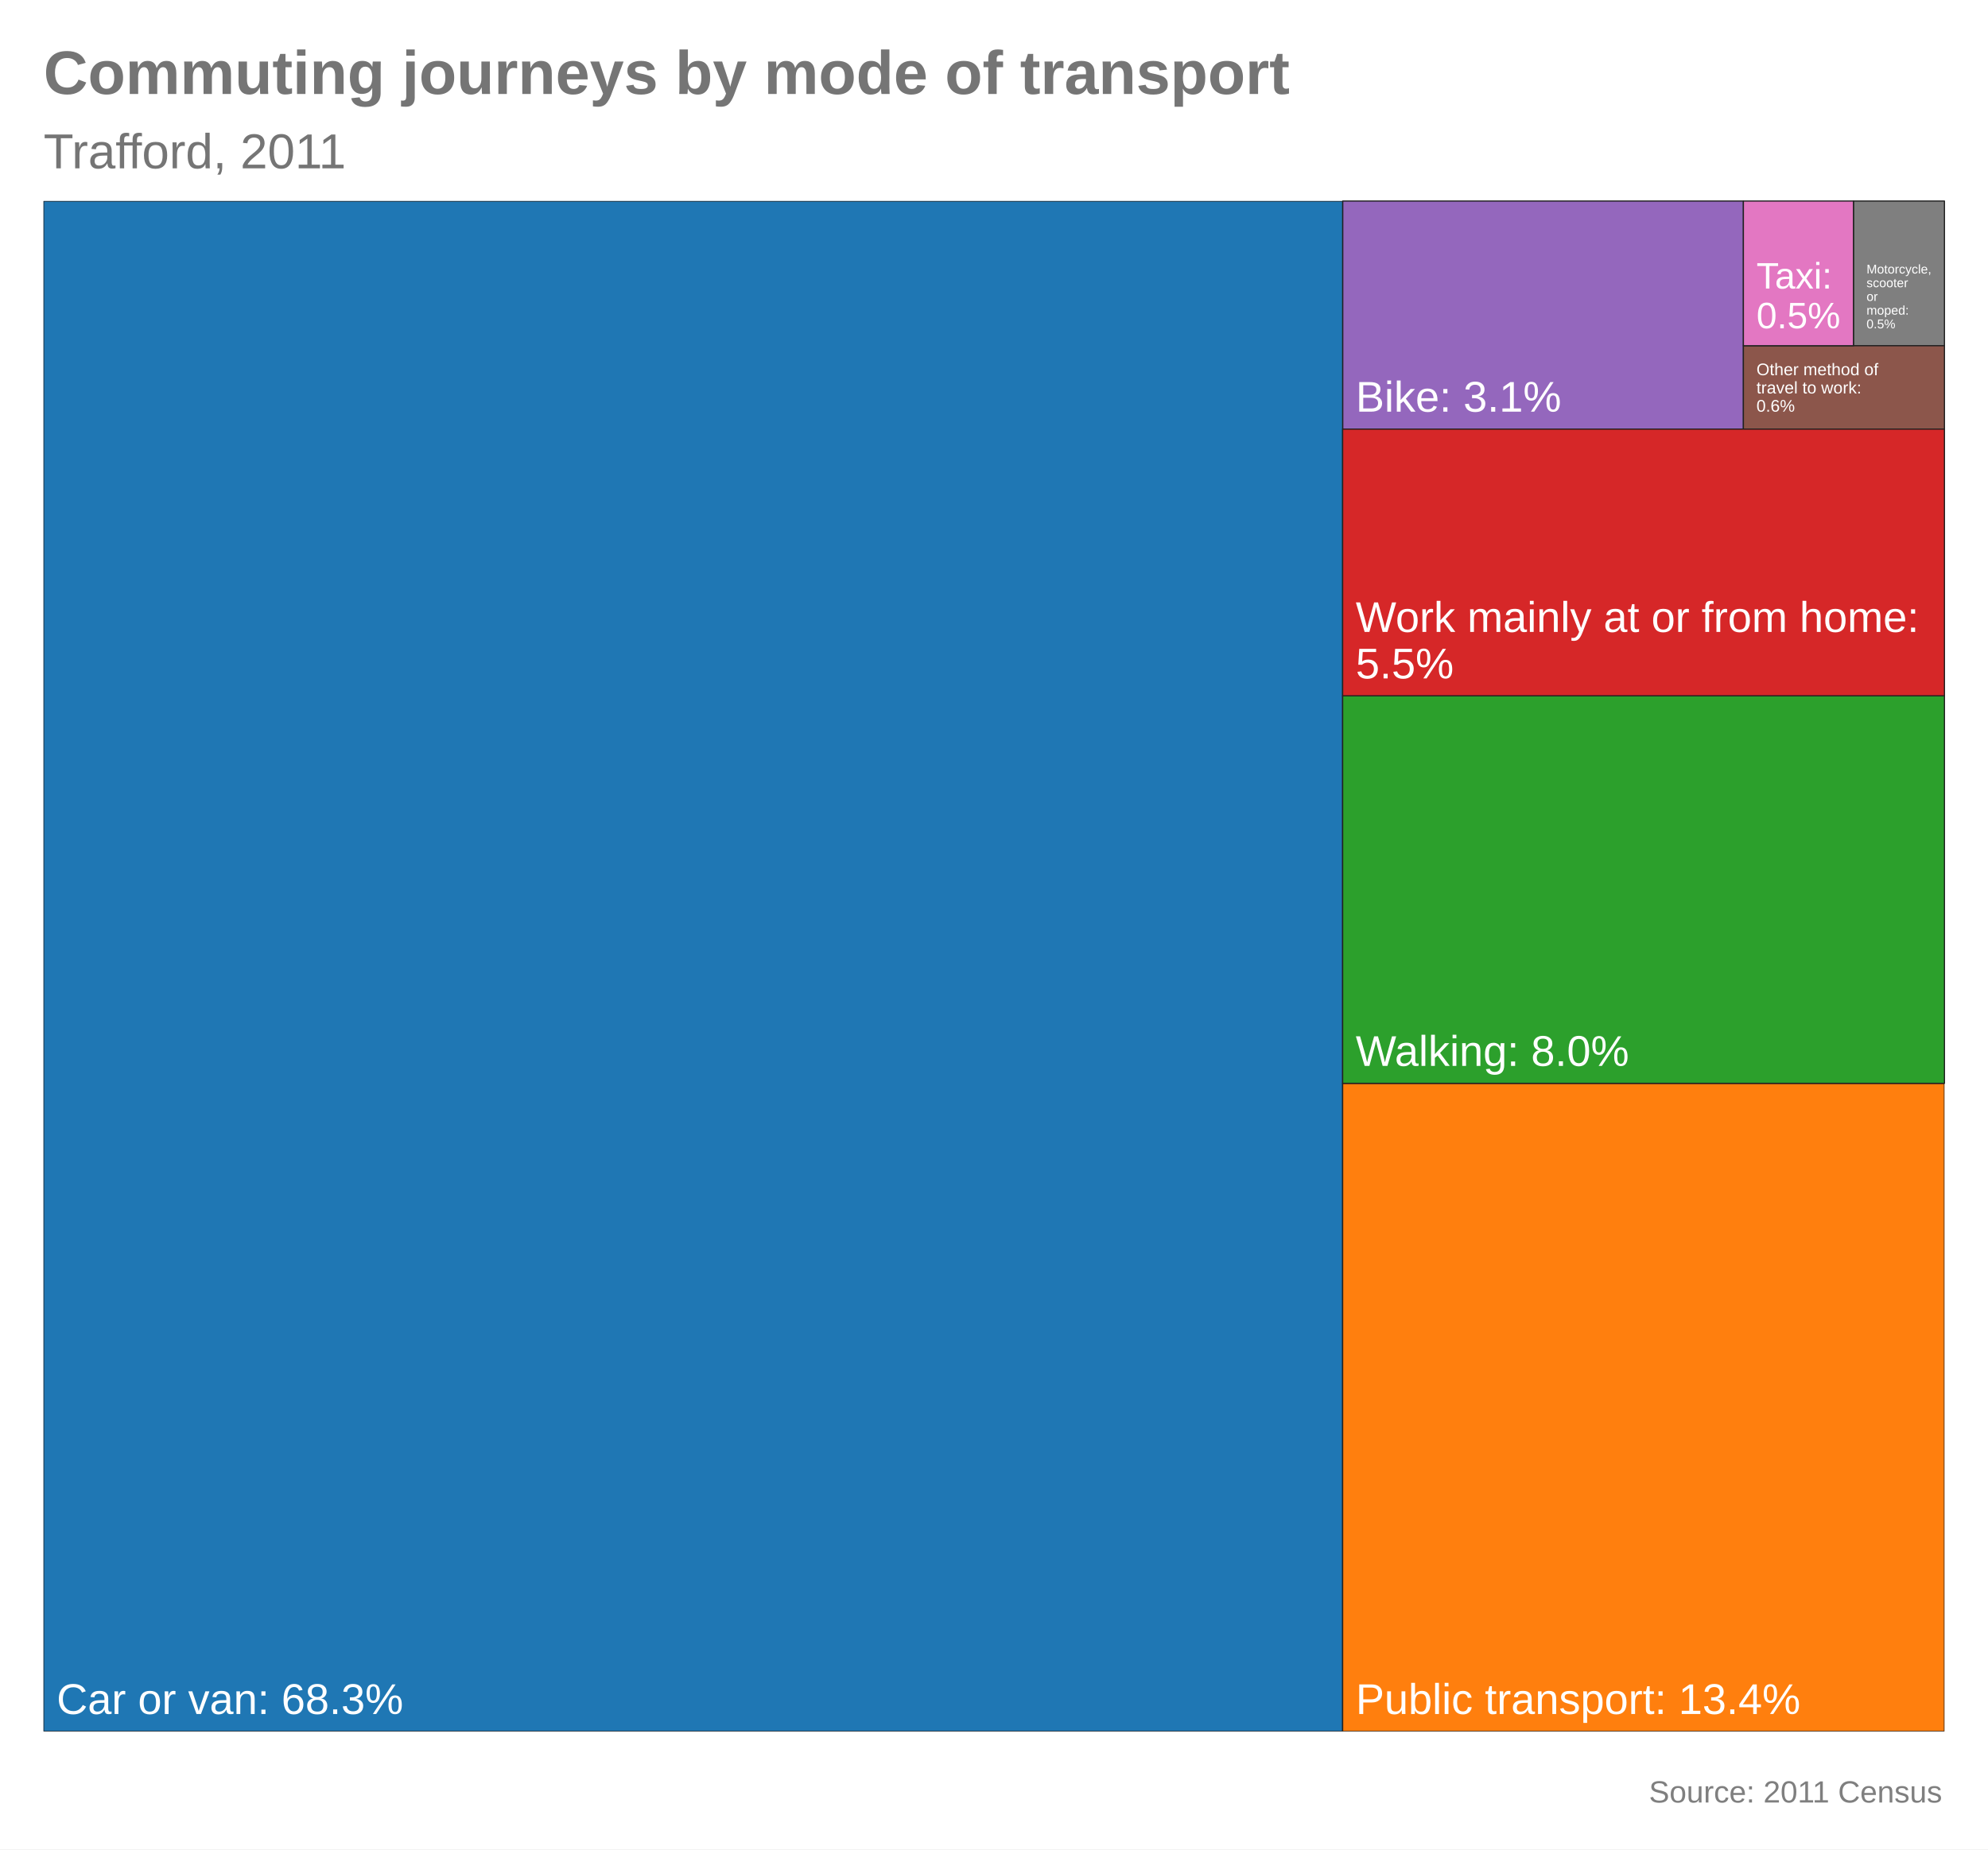
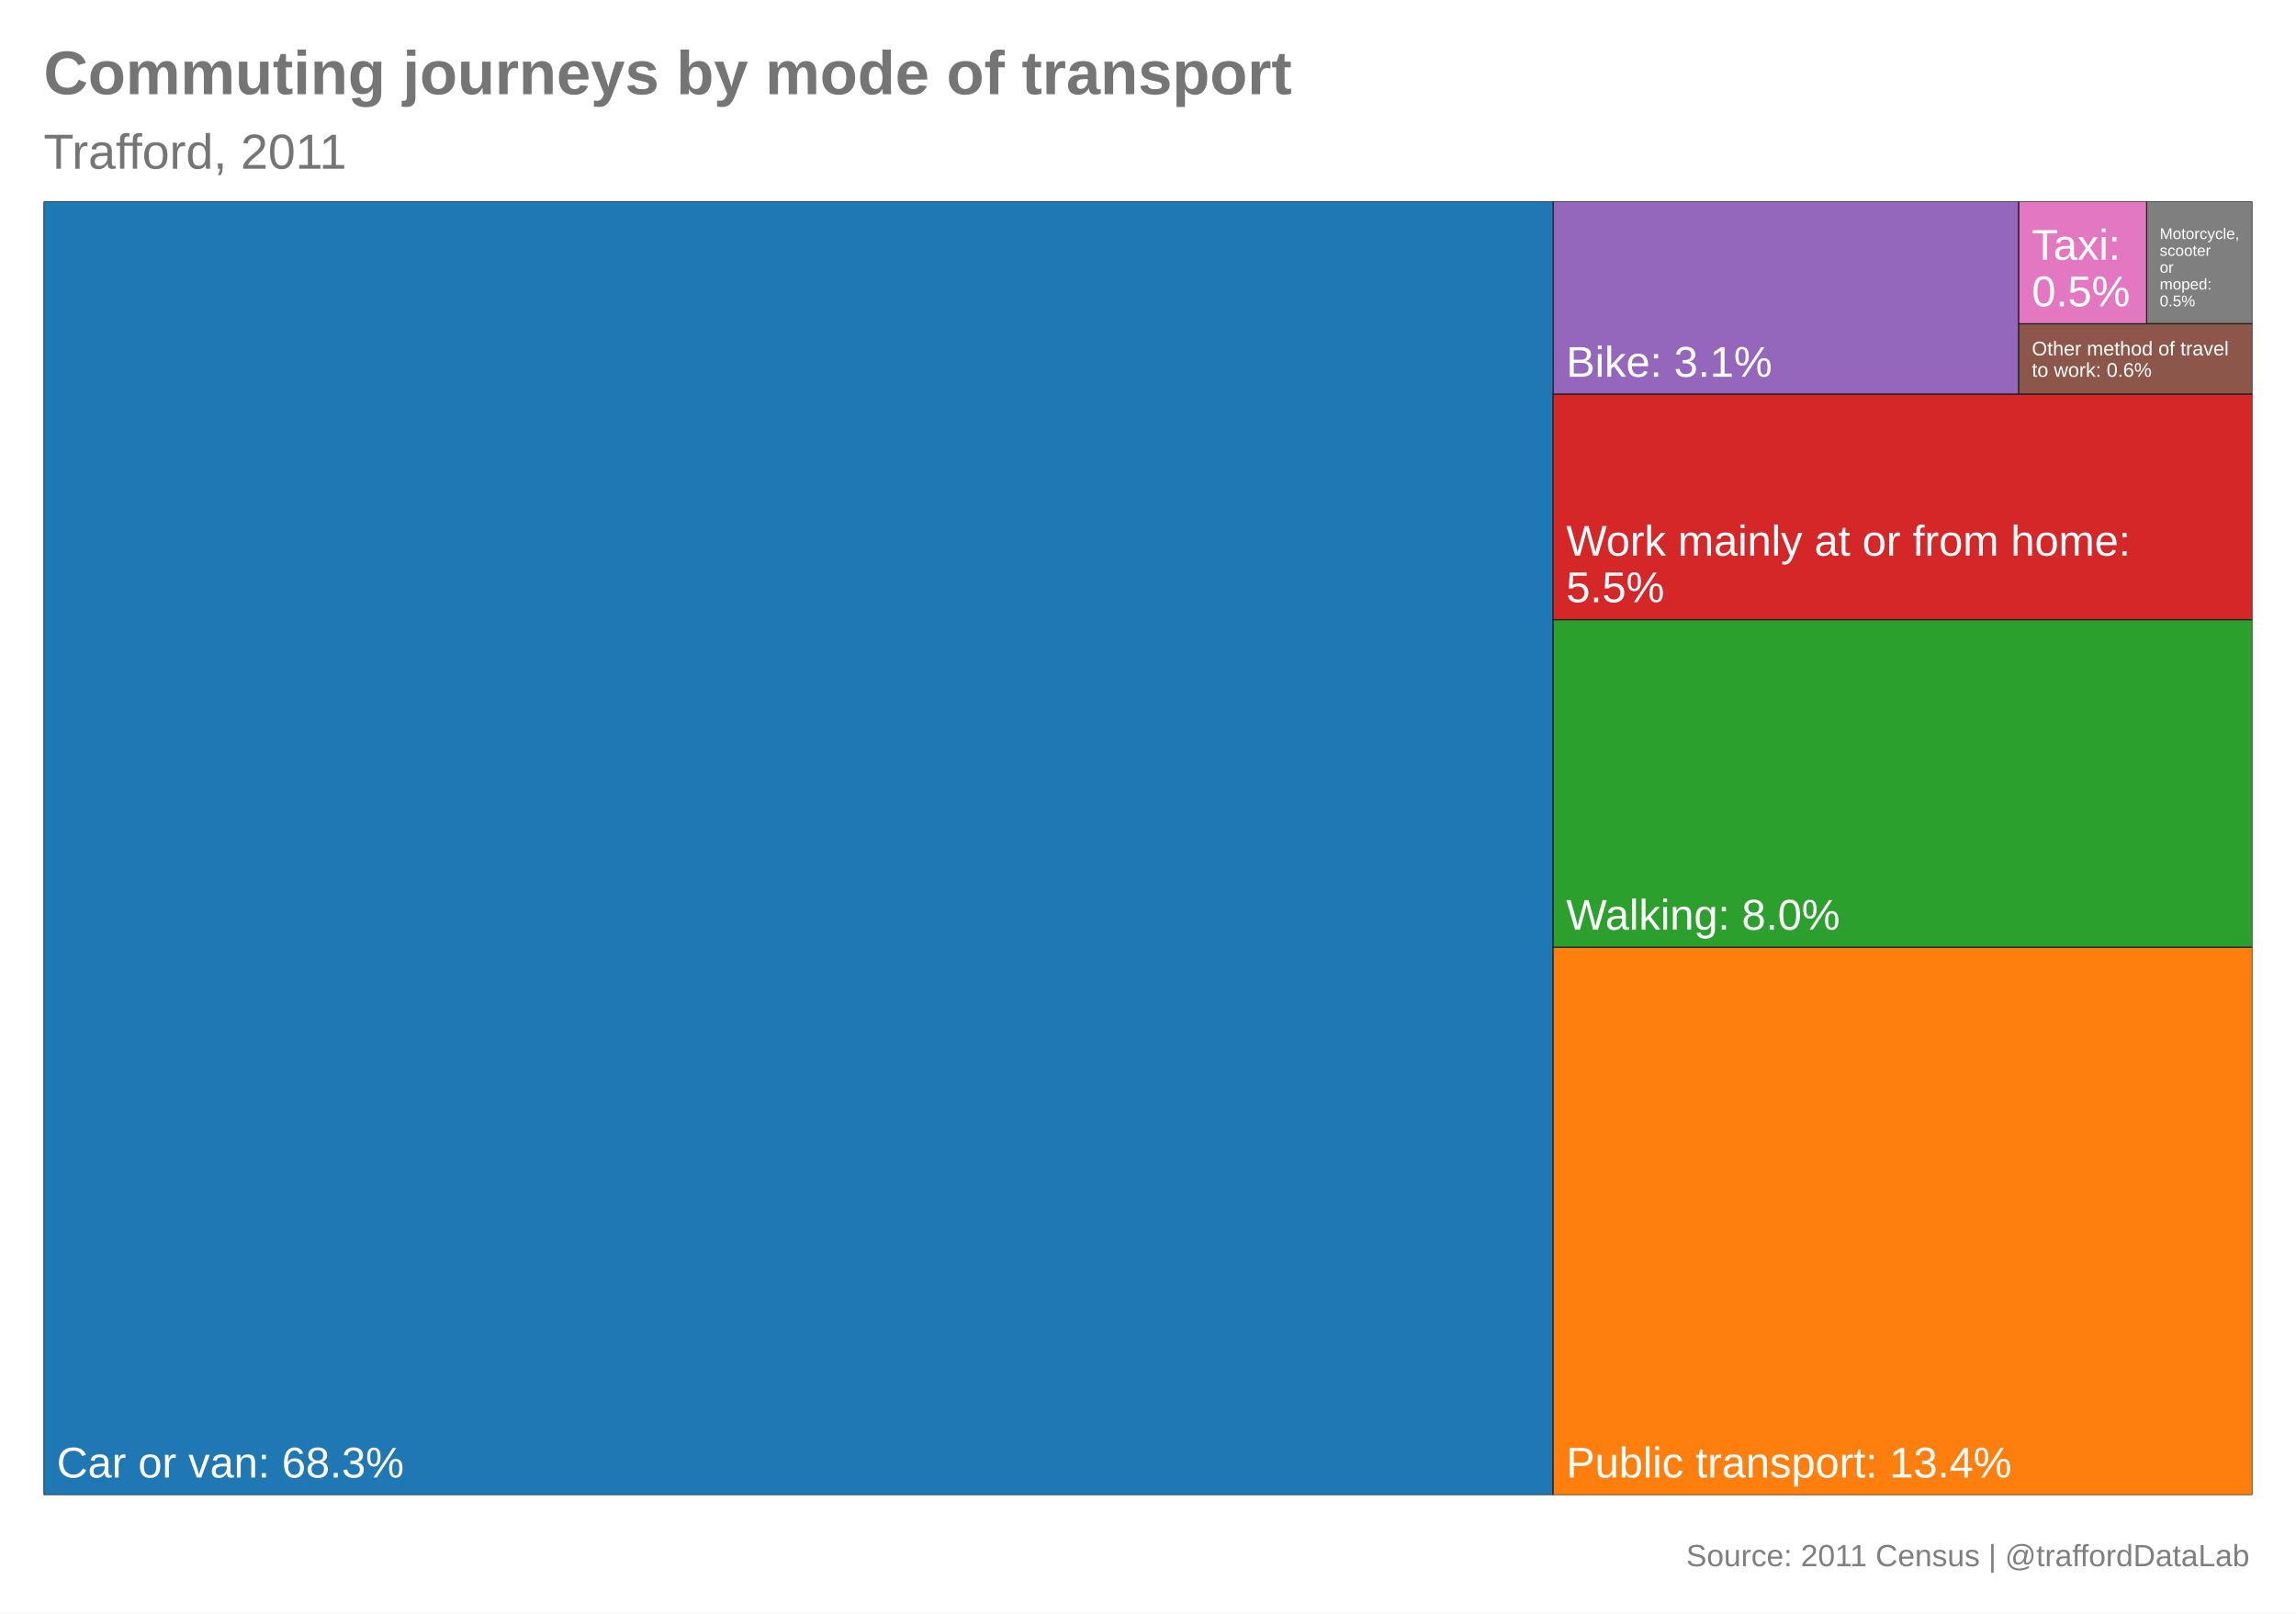
- <svg xmlns="http://www.w3.org/2000/svg" viewBox="0 0 647.00 602.00">
+ <svg xmlns="http://www.w3.org/2000/svg" viewBox="0 0 746.00 524.00">
  <defs>
    <style type="text/css">
    line, polyline, polygon, path, rect, circle {
      fill: none;
      stroke: #000000;
      stroke-linecap: round;
      stroke-linejoin: round;
      stroke-miterlimit: 10.00;
    }
  </style>
  </defs>
  <rect width="100%" height="100%" style="stroke: none; fill: #FFFFFF;" />
  <defs>
-     <clipPath id="cpMTQuMTd8NjMyLjgzfDU2My42Mnw2NS40NQ==">
-       <rect x="14.17" y="65.45" width="618.65" height="498.17" />
+     <clipPath id="cpMTQuMTd8NzMxLjgzfDQ4NS42Mnw2NS40NQ==">
+       <rect x="14.17" y="65.45" width="717.65" height="420.17" />
    </clipPath>
  </defs>
-   <rect x="436.97" y="65.45" width="130.42" height="74.23" style="stroke-width: 0.38; stroke: #212121; stroke-linecap: butt; fill: #9467BD;" clip-path="url(#cpMTQuMTd8NjMyLjgzfDU2My42Mnw2NS40NQ==)" />
-   <rect x="14.17" y="65.45" width="422.80" height="498.17" style="stroke-width: 0.38; stroke: #212121; stroke-linecap: butt; fill: #1F77B4;" clip-path="url(#cpMTQuMTd8NjMyLjgzfDU2My42Mnw2NS40NQ==)" />
-   <rect x="603.21" y="65.45" width="29.62" height="47.09" style="stroke-width: 0.38; stroke: #212121; stroke-linecap: butt; fill: #7F7F7F;" clip-path="url(#cpMTQuMTd8NjMyLjgzfDU2My42Mnw2NS40NQ==)" />
-   <rect x="567.39" y="112.54" width="65.44" height="27.14" style="stroke-width: 0.38; stroke: #212121; stroke-linecap: butt; fill: #8C564B;" clip-path="url(#cpMTQuMTd8NjMyLjgzfDU2My42Mnw2NS40NQ==)" />
-   <rect x="436.97" y="352.65" width="195.86" height="210.97" style="stroke-width: 0.38; stroke: #212121; stroke-linecap: butt; fill: #FF7F0E;" clip-path="url(#cpMTQuMTd8NjMyLjgzfDU2My42Mnw2NS40NQ==)" />
-   <rect x="567.39" y="65.45" width="35.82" height="47.09" style="stroke-width: 0.38; stroke: #212121; stroke-linecap: butt; fill: #E377C2;" clip-path="url(#cpMTQuMTd8NjMyLjgzfDU2My42Mnw2NS40NQ==)" />
-   <rect x="436.97" y="226.51" width="195.86" height="126.14" style="stroke-width: 0.38; stroke: #212121; stroke-linecap: butt; fill: #2CA02C;" clip-path="url(#cpMTQuMTd8NjMyLjgzfDU2My42Mnw2NS40NQ==)" />
-   <rect x="436.97" y="139.68" width="195.86" height="86.83" style="stroke-width: 0.38; stroke: #212121; stroke-linecap: butt; fill: #D62728;" clip-path="url(#cpMTQuMTd8NjMyLjgzfDU2My42Mnw2NS40NQ==)" />
-   <g clip-path="url(#cpMTQuMTd8NjMyLjgzfDU2My42Mnw2NS40NQ==)">
-     <text x="441.22" y="134.01" style="font-size: 14.00px; fill: #FFFFFF; font-family: Arial;" textLength="66.92px" lengthAdjust="spacingAndGlyphs">Bike: 3.1%</text>
+   <rect x="504.63" y="65.45" width="151.29" height="62.61" style="stroke-width: 0.38; stroke: #212121; stroke-linecap: butt; fill: #9467BD;" clip-path="url(#cpMTQuMTd8NzMxLjgzfDQ4NS42Mnw2NS40NQ==)" />
+   <rect x="14.17" y="65.45" width="490.46" height="420.17" style="stroke-width: 0.38; stroke: #212121; stroke-linecap: butt; fill: #1F77B4;" clip-path="url(#cpMTQuMTd8NzMxLjgzfDQ4NS42Mnw2NS40NQ==)" />
+   <rect x="697.47" y="65.45" width="34.36" height="39.72" style="stroke-width: 0.38; stroke: #212121; stroke-linecap: butt; fill: #7F7F7F;" clip-path="url(#cpMTQuMTd8NzMxLjgzfDQ4NS42Mnw2NS40NQ==)" />
+   <rect x="655.92" y="105.17" width="75.91" height="22.89" style="stroke-width: 0.38; stroke: #212121; stroke-linecap: butt; fill: #8C564B;" clip-path="url(#cpMTQuMTd8NzMxLjgzfDQ4NS42Mnw2NS40NQ==)" />
+   <rect x="504.63" y="307.68" width="227.20" height="177.94" style="stroke-width: 0.38; stroke: #212121; stroke-linecap: butt; fill: #FF7F0E;" clip-path="url(#cpMTQuMTd8NzMxLjgzfDQ4NS42Mnw2NS40NQ==)" />
+   <rect x="655.92" y="65.45" width="41.55" height="39.72" style="stroke-width: 0.38; stroke: #212121; stroke-linecap: butt; fill: #E377C2;" clip-path="url(#cpMTQuMTd8NzMxLjgzfDQ4NS42Mnw2NS40NQ==)" />
+   <rect x="504.63" y="201.29" width="227.20" height="106.39" style="stroke-width: 0.38; stroke: #212121; stroke-linecap: butt; fill: #2CA02C;" clip-path="url(#cpMTQuMTd8NzMxLjgzfDQ4NS42Mnw2NS40NQ==)" />
+   <rect x="504.63" y="128.06" width="227.20" height="73.23" style="stroke-width: 0.38; stroke: #212121; stroke-linecap: butt; fill: #D62728;" clip-path="url(#cpMTQuMTd8NzMxLjgzfDQ4NS42Mnw2NS40NQ==)" />
+   <g clip-path="url(#cpMTQuMTd8NzMxLjgzfDQ4NS42Mnw2NS40NQ==)">
+     <text x="508.88" y="122.39" style="font-size: 14.00px; fill: #FFFFFF; font-family: Arial;" textLength="66.92px" lengthAdjust="spacingAndGlyphs">Bike: 3.1%</text>
  </g>
-   <g clip-path="url(#cpMTQuMTd8NjMyLjgzfDU2My42Mnw2NS40NQ==)">
-     <text x="18.43" y="557.95" style="font-size: 14.00px; fill: #FFFFFF; font-family: Arial;" textLength="112.83px" lengthAdjust="spacingAndGlyphs">Car or van: 68.3%</text>
+   <g clip-path="url(#cpMTQuMTd8NzMxLjgzfDQ4NS42Mnw2NS40NQ==)">
+     <text x="18.43" y="479.95" style="font-size: 14.00px; fill: #FFFFFF; font-family: Arial;" textLength="112.83px" lengthAdjust="spacingAndGlyphs">Car or van: 68.3%</text>
  </g>
-   <g clip-path="url(#cpMTQuMTd8NjMyLjgzfDU2My42Mnw2NS40NQ==)">
-     <text x="607.46" y="89.03" style="font-size: 4.13px; fill: #FFFFFF; font-family: Arial;" textLength="20.45px" lengthAdjust="spacingAndGlyphs">Motorcycle,</text>
+   <g clip-path="url(#cpMTQuMTd8NzMxLjgzfDQ4NS42Mnw2NS40NQ==)">
+     <text x="701.72" y="77.65" style="font-size: 5.06px; fill: #FFFFFF; font-family: Arial;" textLength="25.56px" lengthAdjust="spacingAndGlyphs">Motorcycle,</text>
  </g>
-   <g clip-path="url(#cpMTQuMTd8NjMyLjgzfDU2My42Mnw2NS40NQ==)">
-     <text x="607.46" y="93.49" style="font-size: 4.13px; fill: #FFFFFF; font-family: Arial;" textLength="13.12px" lengthAdjust="spacingAndGlyphs">scooter</text>
+   <g clip-path="url(#cpMTQuMTd8NzMxLjgzfDQ4NS42Mnw2NS40NQ==)">
+     <text x="701.72" y="83.11" style="font-size: 5.06px; fill: #FFFFFF; font-family: Arial;" textLength="16.40px" lengthAdjust="spacingAndGlyphs">scooter</text>
  </g>
-   <g clip-path="url(#cpMTQuMTd8NjMyLjgzfDU2My42Mnw2NS40NQ==)">
-     <text x="607.46" y="97.95" style="font-size: 4.13px; fill: #FFFFFF; font-family: Arial;" textLength="3.56px" lengthAdjust="spacingAndGlyphs">or</text>
+   <g clip-path="url(#cpMTQuMTd8NzMxLjgzfDQ4NS42Mnw2NS40NQ==)">
+     <text x="701.72" y="88.58" style="font-size: 5.06px; fill: #FFFFFF; font-family: Arial;" textLength="4.45px" lengthAdjust="spacingAndGlyphs">or</text>
  </g>
-   <g clip-path="url(#cpMTQuMTd8NjMyLjgzfDU2My42Mnw2NS40NQ==)">
-     <text x="607.46" y="102.41" style="font-size: 4.13px; fill: #FFFFFF; font-family: Arial;" textLength="13.34px" lengthAdjust="spacingAndGlyphs">moped:</text>
+   <g clip-path="url(#cpMTQuMTd8NzMxLjgzfDQ4NS42Mnw2NS40NQ==)">
+     <text x="701.72" y="94.04" style="font-size: 5.06px; fill: #FFFFFF; font-family: Arial;" textLength="16.68px" lengthAdjust="spacingAndGlyphs">moped:</text>
  </g>
-   <g clip-path="url(#cpMTQuMTd8NjMyLjgzfDU2My42Mnw2NS40NQ==)">
-     <text x="607.46" y="106.87" style="font-size: 4.13px; fill: #FFFFFF; font-family: Arial;" textLength="9.12px" lengthAdjust="spacingAndGlyphs">0.5%</text>
+   <g clip-path="url(#cpMTQuMTd8NzMxLjgzfDQ4NS42Mnw2NS40NQ==)">
+     <text x="701.72" y="99.50" style="font-size: 5.06px; fill: #FFFFFF; font-family: Arial;" textLength="11.40px" lengthAdjust="spacingAndGlyphs">0.5%</text>
  </g>
-   <g clip-path="url(#cpMTQuMTd8NjMyLjgzfDU2My42Mnw2NS40NQ==)">
-     <text x="571.64" y="122.14" style="font-size: 5.49px; fill: #FFFFFF; font-family: Arial;" textLength="43.36px" lengthAdjust="spacingAndGlyphs">Other method of</text>
+   <g clip-path="url(#cpMTQuMTd8NzMxLjgzfDQ4NS42Mnw2NS40NQ==)">
+     <text x="660.17" y="115.44" style="font-size: 6.43px; fill: #FFFFFF; font-family: Arial;" textLength="59.70px" lengthAdjust="spacingAndGlyphs">Other method of travel</text>
  </g>
-   <g clip-path="url(#cpMTQuMTd8NjMyLjgzfDU2My42Mnw2NS40NQ==)">
-     <text x="571.64" y="128.08" style="font-size: 5.49px; fill: #FFFFFF; font-family: Arial;" textLength="37.34px" lengthAdjust="spacingAndGlyphs">travel to work:</text>
+   <g clip-path="url(#cpMTQuMTd8NzMxLjgzfDQ4NS42Mnw2NS40NQ==)">
+     <text x="660.17" y="122.39" style="font-size: 6.43px; fill: #FFFFFF; font-family: Arial;" textLength="36.35px" lengthAdjust="spacingAndGlyphs">to work: 0.6%</text>
  </g>
-   <g clip-path="url(#cpMTQuMTd8NjMyLjgzfDU2My42Mnw2NS40NQ==)">
-     <text x="571.64" y="134.01" style="font-size: 5.49px; fill: #FFFFFF; font-family: Arial;" textLength="13.68px" lengthAdjust="spacingAndGlyphs">0.6%</text>
+   <g clip-path="url(#cpMTQuMTd8NzMxLjgzfDQ4NS42Mnw2NS40NQ==)">
+     <text x="508.88" y="479.95" style="font-size: 14.00px; fill: #FFFFFF; font-family: Arial;" textLength="144.74px" lengthAdjust="spacingAndGlyphs">Public transport: 13.4%</text>
  </g>
-   <g clip-path="url(#cpMTQuMTd8NjMyLjgzfDU2My42Mnw2NS40NQ==)">
-     <text x="441.22" y="557.95" style="font-size: 14.00px; fill: #FFFFFF; font-family: Arial;" textLength="144.74px" lengthAdjust="spacingAndGlyphs">Public transport: 13.4%</text>
+   <g clip-path="url(#cpMTQuMTd8NzMxLjgzfDQ4NS42Mnw2NS40NQ==)">
+     <text x="660.17" y="84.38" style="font-size: 14.00px; fill: #FFFFFF; font-family: Arial;" textLength="30.34px" lengthAdjust="spacingAndGlyphs">Taxi:</text>
  </g>
-   <g clip-path="url(#cpMTQuMTd8NjMyLjgzfDU2My42Mnw2NS40NQ==)">
-     <text x="571.64" y="93.93" style="font-size: 11.98px; fill: #FFFFFF; font-family: Arial;" textLength="26.00px" lengthAdjust="spacingAndGlyphs">Taxi:</text>
+   <g clip-path="url(#cpMTQuMTd8NzMxLjgzfDQ4NS42Mnw2NS40NQ==)">
+     <text x="660.17" y="99.50" style="font-size: 14.00px; fill: #FFFFFF; font-family: Arial;" textLength="31.91px" lengthAdjust="spacingAndGlyphs">0.5%</text>
  </g>
-   <g clip-path="url(#cpMTQuMTd8NjMyLjgzfDU2My42Mnw2NS40NQ==)">
-     <text x="571.64" y="106.87" style="font-size: 11.98px; fill: #FFFFFF; font-family: Arial;" textLength="27.35px" lengthAdjust="spacingAndGlyphs">0.5%</text>
+   <g clip-path="url(#cpMTQuMTd8NzMxLjgzfDQ4NS42Mnw2NS40NQ==)">
+     <text x="508.88" y="302.01" style="font-size: 14.00px; fill: #FFFFFF; font-family: Arial;" textLength="89.48px" lengthAdjust="spacingAndGlyphs">Walking: 8.0%</text>
  </g>
-   <g clip-path="url(#cpMTQuMTd8NjMyLjgzfDU2My42Mnw2NS40NQ==)">
-     <text x="441.22" y="346.98" style="font-size: 14.00px; fill: #FFFFFF; font-family: Arial;" textLength="89.48px" lengthAdjust="spacingAndGlyphs">Walking: 8.0%</text>
+   <g clip-path="url(#cpMTQuMTd8NzMxLjgzfDQ4NS42Mnw2NS40NQ==)">
+     <text x="508.88" y="180.50" style="font-size: 14.00px; fill: #FFFFFF; font-family: Arial;" textLength="183.60px" lengthAdjust="spacingAndGlyphs">Work mainly at or from home:</text>
  </g>
-   <g clip-path="url(#cpMTQuMTd8NjMyLjgzfDU2My42Mnw2NS40NQ==)">
-     <text x="441.22" y="205.72" style="font-size: 14.00px; fill: #FFFFFF; font-family: Arial;" textLength="183.60px" lengthAdjust="spacingAndGlyphs">Work mainly at or from home:</text>
-   </g>
-   <g clip-path="url(#cpMTQuMTd8NjMyLjgzfDU2My42Mnw2NS40NQ==)">
-     <text x="441.22" y="220.84" style="font-size: 14.00px; fill: #FFFFFF; font-family: Arial;" textLength="31.91px" lengthAdjust="spacingAndGlyphs">5.5%</text>
+   <g clip-path="url(#cpMTQuMTd8NzMxLjgzfDQ4NS42Mnw2NS40NQ==)">
+     <text x="508.88" y="195.62" style="font-size: 14.00px; fill: #FFFFFF; font-family: Arial;" textLength="31.91px" lengthAdjust="spacingAndGlyphs">5.5%</text>
  </g>
  <defs>
-     <clipPath id="cpMC4wMHw2NDcuMDB8NjAyLjAwfDAuMDA=">
-       <rect x="0.00" y="0.00" width="647.00" height="602.00" />
+     <clipPath id="cpMC4wMHw3NDYuMDB8NTI0LjAwfDAuMDA=">
+       <rect x="0.00" y="0.00" width="746.00" height="524.00" />
    </clipPath>
  </defs>
-   <g clip-path="url(#cpMC4wMHw2NDcuMDB8NjAyLjAwfDAuMDA=)">
+   <g clip-path="url(#cpMC4wMHw3NDYuMDB8NTI0LjAwfDAuMDA=)">
    <text x="14.17" y="54.80" style="font-size: 16.00px; fill: #757575; font-family: Arial;" textLength="100.50px" lengthAdjust="spacingAndGlyphs">Trafford, 2011</text>
  </g>
-   <g clip-path="url(#cpMC4wMHw2NDcuMDB8NjAyLjAwfDAuMDA=)">
+   <g clip-path="url(#cpMC4wMHw3NDYuMDB8NTI0LjAwfDAuMDA=)">
    <text x="14.17" y="30.59" style="font-size: 20.00px; font-weight: bold; fill: #757575; font-family: Arial;" textLength="405.58px" lengthAdjust="spacingAndGlyphs">Commuting journeys by mode of transport</text>
  </g>
-   <g clip-path="url(#cpMC4wMHw2NDcuMDB8NjAyLjAwfDAuMDA=)">
-     <text x="536.65" y="586.77" style="font-size: 10.00px; fill: #7F7F7F; font-family: Arial;" textLength="96.17px" lengthAdjust="spacingAndGlyphs">Source: 2011 Census</text>
+   <g clip-path="url(#cpMC4wMHw3NDYuMDB8NTI0LjAwfDAuMDA=)">
+     <text x="547.86" y="508.77" style="font-size: 10.00px; fill: #7F7F7F; font-family: Arial;" textLength="183.96px" lengthAdjust="spacingAndGlyphs">Source: 2011 Census | @traffordDataLab</text>
  </g>
</svg>
